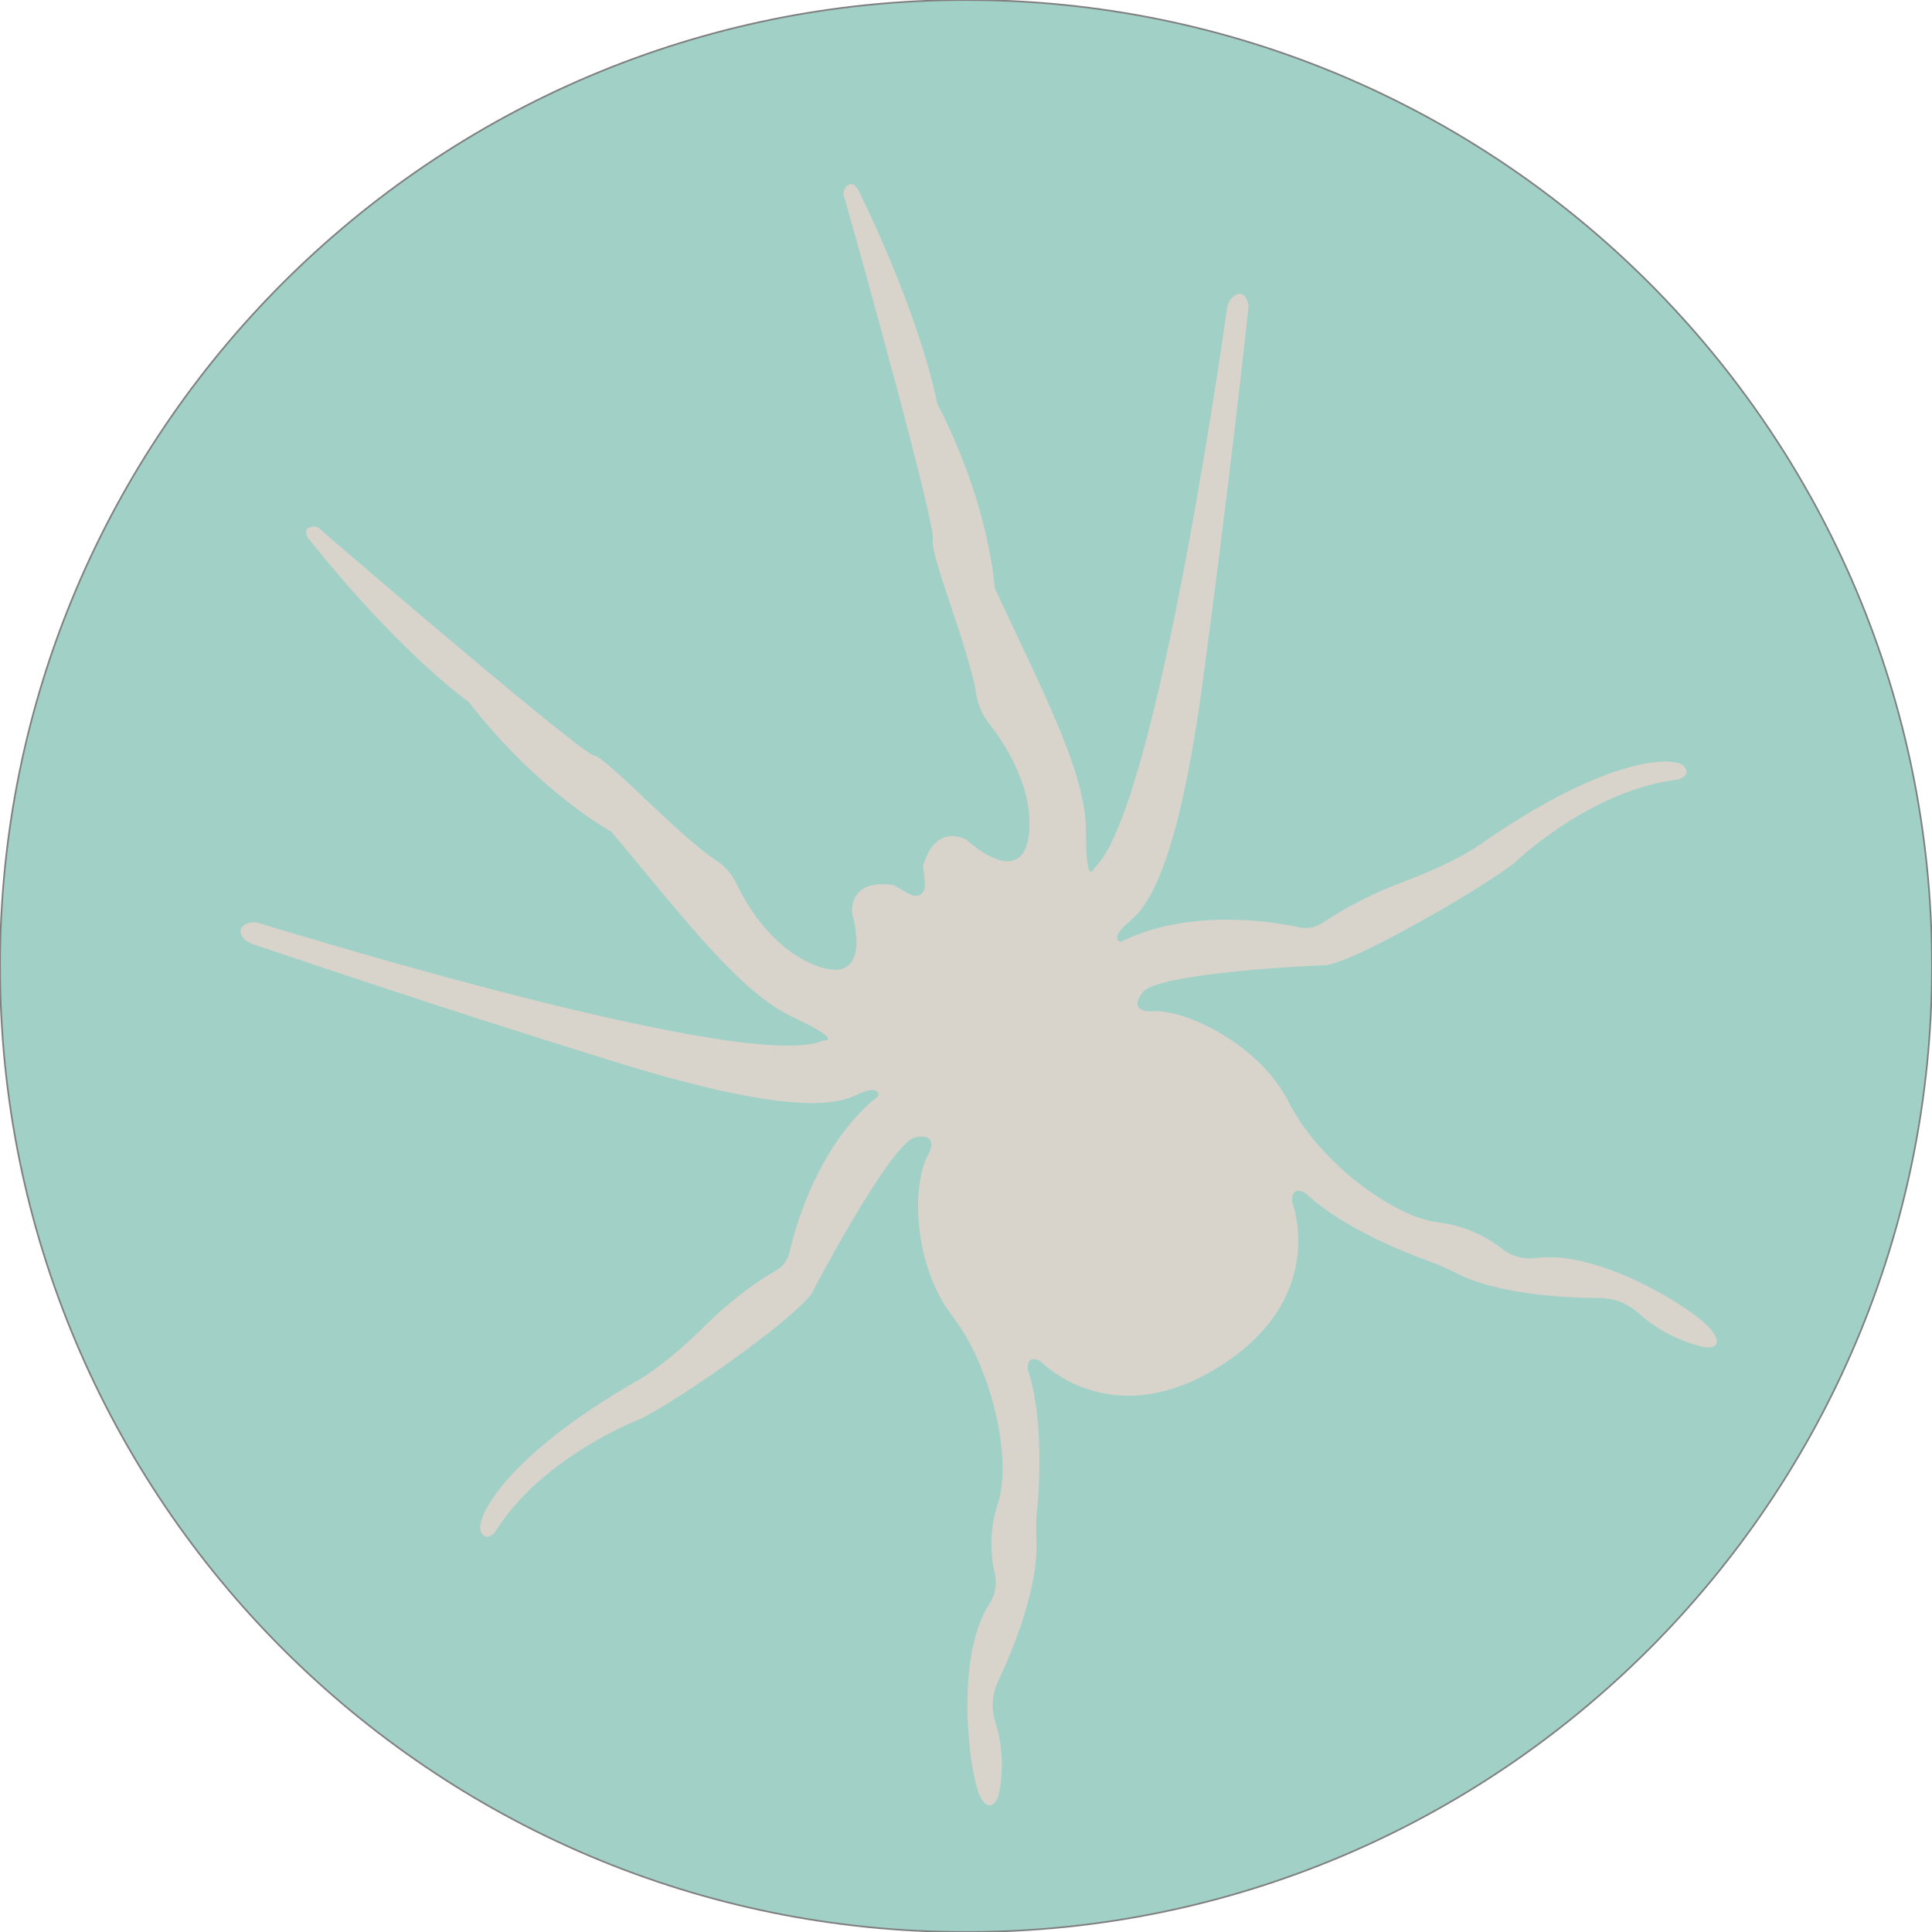
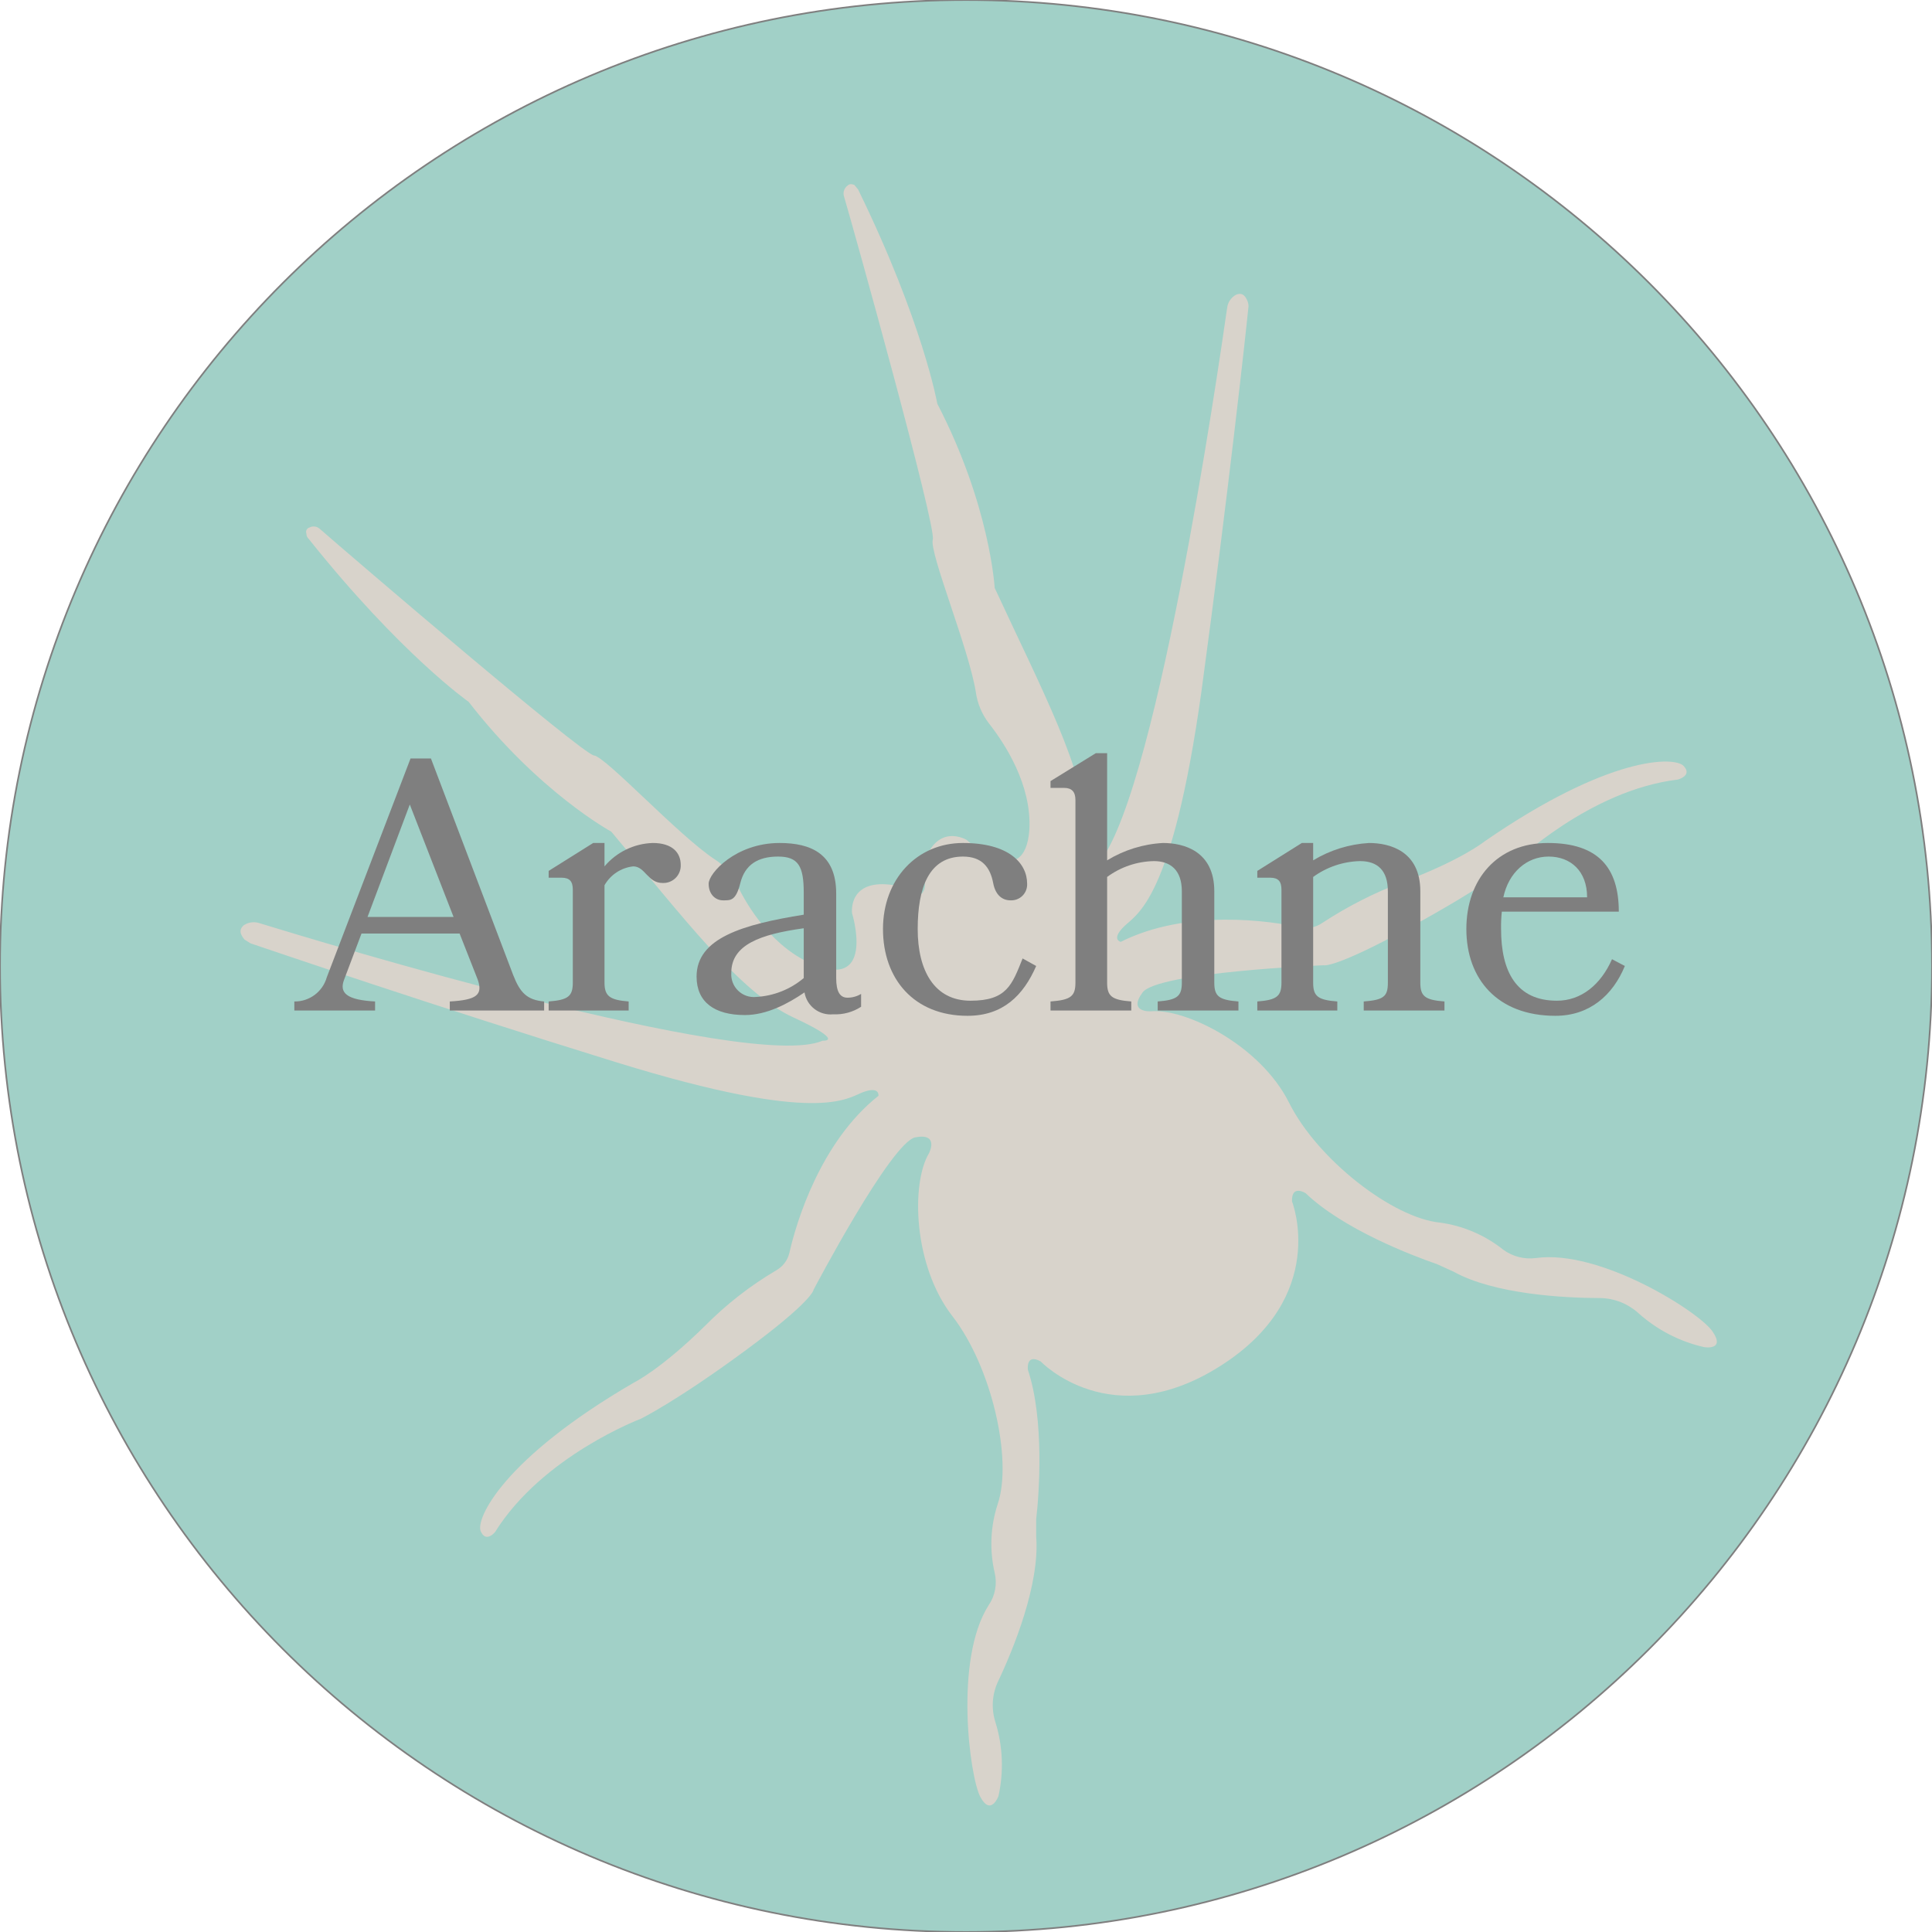
- <svg xmlns="http://www.w3.org/2000/svg" width="256" height="256" viewBox="0 0 256 256">
-   <circle cx="128" cy="128" r="128" fill="#a1d0c7" stroke="#7f7f7f" stroke-miterlimit="10" stroke-width=".22" />
-   <path fill="#d8d3cb" d="M161.7 181c14.5-9.2 9.5-21.8 9.5-21.8-.1-2.3 1.8-1.1 1.8-1.1 5 4.8 14.2 8.3 17.4 9.4l2.2 1c5.4 3 14.7 3.5 19.5 3.5a7.7 7.7 0 0 1 5 2 19.5 19.5 0 0 0 8.7 4.5s2.9.5 1.1-2.1-14.9-10.9-23.4-9.7a6 6 0 0 1-4.3-1.1 17.2 17.2 0 0 0-8.4-3.6c-6.2-.6-16.2-8.3-20-15.9s-13.7-12.5-18.3-12.1c0 0-3.1.2-1.1-2.5s24-3.6 24-3.6 1.3.5 11.2-4.9 14-8.6 14-8.6 10-9.7 21.7-11.1c0 0 2-.5.8-1.8s-9.9-1.4-26.4 10c0 0-3.1 2.5-10.9 5.4a54.4 54.4 0 0 0-10.6 5.4 3.8 3.8 0 0 1-2.9.6c-4-.9-15-2.5-23.8 1.9 0 0-1.3-.3.4-2s6.4-3.3 10.3-31.2c3.5-25.8 5.9-47.6 6.2-50.7a1.7 1.7 0 0 0-.1-1c-.2-.5-.6-1.3-1.6-.8a2.3 2.3 0 0 0-1.1 1.7c-1.1 7.7-9.7 67.1-17.6 74.2 0 0-1.1 2.9-1.1-4.9s-5.9-18.8-12.1-32.2c0 0-.6-10.9-7.6-24.4 0 0-1.9-10.8-10.5-28.4l-.5-.6c-.3-.1-.6-.2-.9.1a1.3 1.3 0 0 0-.5 1.3c1.5 5.1 12.3 43.9 11.8 45.6s4.8 14.5 5.7 20.2a8.8 8.8 0 0 0 1.7 4.1c2.2 2.8 5.7 8.2 5.4 14.1-.6 8.6-8.3 1.4-8.3 1.4s-4.1-2.5-5.8 3.5c0 0 .5 2.8.1 3.2a1.1 1.1 0 0 1-1.1.7c-.5.1-2.8-1.4-2.8-1.4-6.2-1-5.6 3.7-5.6 3.7s3.1 10-4.9 6.9c-5.5-2.2-8.9-7.6-10.4-10.8a8 8 0 0 0-3-3.3c-4.9-3.3-14.3-13.5-15.9-13.7s-32.3-26.5-36.3-30a1.2 1.2 0 0 0-1.4-.2.6.6 0 0 0-.4.8.9.9 0 0 0 .3.7C53.1 86.7 62.1 93 62.1 93c9.3 12 18.9 17.2 18.9 17.2 9.5 11.3 17 21.3 24.1 24.6s3.9 3.1 3.9 3.1c-9.7 4.2-67.2-13.3-74.7-15.6a2.4 2.4 0 0 0-2 .3c-.8.7-.3 1.4.1 1.9l.8.5c3 1 23.7 8.1 48.6 15.8 26.9 8.3 30.4 4.7 32.6 3.9s2 .5 2 .5c-7.7 6.1-10.9 16.8-11.8 20.8a3.6 3.6 0 0 1-1.7 2.3 46.4 46.4 0 0 0-9.5 7.4c-5.9 5.8-9.4 7.5-9.4 7.5-17.4 10.1-21 18.1-20.3 19.7s1.9.1 1.9.1c6.3-10.1 19.3-15 19.3-15s4.7-2.3 13.8-9 9.1-8.1 9.1-8.1 10.3-19.6 13.5-20.2 1.8 2.1 1.8 2.1c-2.4 4-2.1 14.9 3.1 21.6s8 19 6 24.9a16.9 16.9 0 0 0-.4 9.1 5.4 5.4 0 0 1-.8 4.3c-4.6 7.2-2.5 22.8-1.1 25.4s2.4-.1 2.4-.1a19.1 19.1 0 0 0-.4-9.8 7.4 7.4 0 0 1 .3-5.3c2.1-4.4 5.6-13 5.1-19.3v-2.3c.4-3.4 1.1-13.2-1.1-19.8 0 0-.3-2.2 1.7-1.1 0 0 9.3 9.8 23.8.6" />
+ <svg xmlns="http://www.w3.org/2000/svg" id="Layer_1" data-name="Layer 1" width="256" height="256" viewBox="0 0 256 256">
+   <circle cx="128" cy="128" r="128" fill="#a1d0c7" stroke="#7f7f7f" stroke-miterlimit="10" stroke-width="0.22" />
+   <path d="M161.7,181c14.5-9.2,9.5-21.8,9.5-21.8-.1-2.3,1.8-1.1,1.8-1.1,5,4.8,14.2,8.3,17.4,9.4l2.2,1c5.4,3,14.7,3.5,19.5,3.5a7.7,7.7,0,0,1,5,2,19.5,19.5,0,0,0,8.7,4.5s2.9.5,1.1-2.1-14.9-10.9-23.4-9.7a6,6,0,0,1-4.3-1.1,17.2,17.2,0,0,0-8.4-3.6c-6.2-.6-16.2-8.3-20-15.9s-13.7-12.5-18.3-12.1c0,0-3.1.2-1.1-2.5s24-3.6,24-3.6,1.3.5,11.2-4.9,14-8.6,14-8.6,10-9.7,21.7-11.1c0,0,2-.5.8-1.8s-9.9-1.4-26.4,10c0,0-3.1,2.5-10.9,5.4a54.4,54.4,0,0,0-10.6,5.4,3.8,3.8,0,0,1-2.9.6c-4-.9-15-2.5-23.8,1.9,0,0-1.3-.3.4-2s6.4-3.3,10.3-31.2c3.5-25.8,5.9-47.6,6.2-50.7a1.7,1.7,0,0,0-.1-1c-.2-.5-.6-1.3-1.6-.8a2.3,2.3,0,0,0-1.1,1.7c-1.1,7.7-9.7,67.1-17.6,74.2,0,0-1.1,2.9-1.1-4.9S138,91.3,131.8,77.9c0,0-.6-10.9-7.6-24.4,0,0-1.9-10.8-10.5-28.4l-.5-.6c-.3-.1-.6-.2-.9.1a1.3,1.3,0,0,0-.5,1.3c1.5,5.1,12.3,43.9,11.8,45.6s4.8,14.5,5.7,20.2a8.8,8.8,0,0,0,1.7,4.1c2.2,2.8,5.7,8.2,5.4,14.1-.6,8.6-8.3,1.4-8.3,1.4s-4.1-2.5-5.8,3.5c0,0,.5,2.8.1,3.2a1.1,1.1,0,0,1-1.1.7c-.5.1-2.8-1.4-2.8-1.4-6.2-1-5.6,3.7-5.6,3.7s3.1,10-4.9,6.9c-5.5-2.2-8.9-7.6-10.4-10.8a8,8,0,0,0-3-3.3c-4.9-3.3-14.3-13.5-15.9-13.7s-32.3-26.5-36.3-30a1.2,1.2,0,0,0-1.4-.2.6.6,0,0,0-.4.8.9.9,0,0,0,.3.7C53.1,86.7,62.1,93,62.1,93,71.4,105,81,110.2,81,110.2c9.5,11.3,17,21.3,24.1,24.6s3.9,3.1,3.9,3.1c-9.7,4.2-67.2-13.3-74.7-15.6a2.4,2.4,0,0,0-2,.3c-.8.7-.3,1.4.1,1.9l.8.5c3,1,23.7,8.1,48.6,15.8,26.9,8.3,30.4,4.7,32.6,3.9s2,.5,2,.5c-7.7,6.1-10.9,16.8-11.8,20.8a3.6,3.6,0,0,1-1.7,2.3,46.4,46.4,0,0,0-9.5,7.4c-5.9,5.8-9.4,7.5-9.4,7.5-17.4,10.1-21,18.1-20.3,19.7s1.9.1,1.9.1c6.3-10.1,19.3-15,19.3-15s4.7-2.3,13.8-9,9.1-8.1,9.1-8.1,10.3-19.6,13.5-20.2,1.8,2.1,1.8,2.1c-2.4,4-2.1,14.9,3.1,21.6s8,19,6,24.9a16.9,16.9,0,0,0-.4,9.1,5.4,5.4,0,0,1-.8,4.3c-4.6,7.2-2.5,22.8-1.1,25.4s2.4-.1,2.4-.1a19.1,19.1,0,0,0-.4-9.8,7.4,7.4,0,0,1,.3-5.3c2.1-4.4,5.6-13,5.1-19.3v-2.3c.4-3.4,1.1-13.2-1.1-19.8,0,0-.3-2.2,1.7-1.1,0,0,9.3,9.8,23.8.6" fill="#d8d3cb" />
+   <path d="M68,129.2c.9,2.3,1.8,3.3,4.1,3.5v1.2H59.6v-1.2c3.6-.2,4.4-.9,3.7-2.9l-2.4-6.1h-13l-2.3,6.1c-.7,1.8.4,2.7,4.1,2.9v1.2H39v-1.2a4.4,4.4,0,0,0,4.3-3.2l11.1-29h2.7Zm-19.3-7.7H60.1l-5.8-14.9Z" fill="#7f7f7f" />
+   <path d="M83.9,114.8a5,5,0,0,0-3.8,2.5v12.9c0,1.8.7,2.3,3.2,2.5v1.2H72.7v-1.2c2.6-.2,3.2-.7,3.2-2.5V117.9c0-1.1-.4-1.6-1.5-1.6H72.7v-.9l5.9-3.7h1.5v3.1a8.7,8.7,0,0,1,6.4-3.1c2.6,0,3.7,1.3,3.7,2.9a2.3,2.3,0,0,1-2.4,2.4C85.8,117,85.5,114.8,83.9,114.8Z" fill="#7f7f7f" />
+   <path d="M98.7,134.5c-4,0-6.4-1.7-6.4-5.1,0-5.1,6.1-6.9,14.2-8.2v-2.9c0-3.5-.7-4.8-3.4-4.8s-4.4,1.1-5,3.5-1.3,2.3-2.3,2.3-1.9-.8-1.9-2.2,3.6-5.4,9.4-5.4c4.1,0,7.5,1.4,7.5,6.7v11.2c0,1.8.5,2.6,1.5,2.6a3.5,3.5,0,0,0,1.8-.5v1.7a6.2,6.2,0,0,1-3.7,1,3.5,3.5,0,0,1-3.8-2.9C104.4,133,101.6,134.5,98.7,134.5Zm7.8-11.5c-5.8.8-9.6,2.2-9.6,5.9a3,3,0,0,0,3.3,3.2,10.7,10.7,0,0,0,6.3-2.5Z" fill="#7f7f7f" />
+   <path d="M131.6,117c-.4-2.1-1.5-3.5-4-3.5-4.5,0-6,4.1-6,9.6s2.2,9.5,7,9.5,5.5-2.1,6.9-5.6l1.8,1c-1.7,3.9-4.4,6.6-9.1,6.6-7.1,0-11.2-4.9-11.2-11.5s4.5-11.4,10.6-11.4,8.5,2.7,8.5,5.4a2.1,2.1,0,0,1-2.2,2.2C132.8,119.3,131.9,118.6,131.6,117Z" fill="#7f7f7f" />
+   <path d="M153.4,133.9v-1.2c2.6-.2,3.2-.7,3.2-2.5V118.1c0-2.8-1.5-4-3.7-4a10.8,10.8,0,0,0-6.2,2.1v14c0,1.8.6,2.3,3.2,2.5v1.2H139.2v-1.2c2.7-.2,3.3-.7,3.3-2.5V106c0-1.1-.5-1.6-1.5-1.6h-1.8v-.9l6-3.7h1.5V114a15.8,15.8,0,0,1,7.4-2.3c2.8,0,6.8,1.1,6.8,6.4v12.1c0,1.8.6,2.3,3.2,2.5v1.2Z" fill="#7f7f7f" />
+   <path d="M180.7,133.9v-1.2c2.7-.2,3.2-.7,3.2-2.5V118.1c0-2.8-1.4-4-3.7-4a11,11,0,0,0-6.2,2.1v14c0,1.8.6,2.3,3.2,2.5v1.2H166.6v-1.2c2.6-.2,3.2-.7,3.2-2.5V117.9c0-1.1-.4-1.6-1.5-1.6h-1.7v-.9l5.9-3.7H174V114a16.1,16.1,0,0,1,7.4-2.3c2.8,0,6.8,1.1,6.8,6.4v12.1c0,1.8.6,2.3,3.2,2.5v1.2Z" fill="#7f7f7f" />
+   <path d="M199,120.8a18.5,18.5,0,0,0-.1,2.3c0,5.6,2,9.5,7.4,9.5,3.2,0,5.8-2.1,7.3-5.5l1.7.9c-1.6,3.9-4.7,6.6-9.2,6.6-7.7,0-11.8-4.9-11.8-11.5s4.1-11.4,10.8-11.4,9.4,3.3,9.4,9.1Zm11.3-1.9c0-3.5-2.2-5.4-5.1-5.4s-5.3,2.1-6,5.4Z" fill="#7f7f7f" />
</svg>
